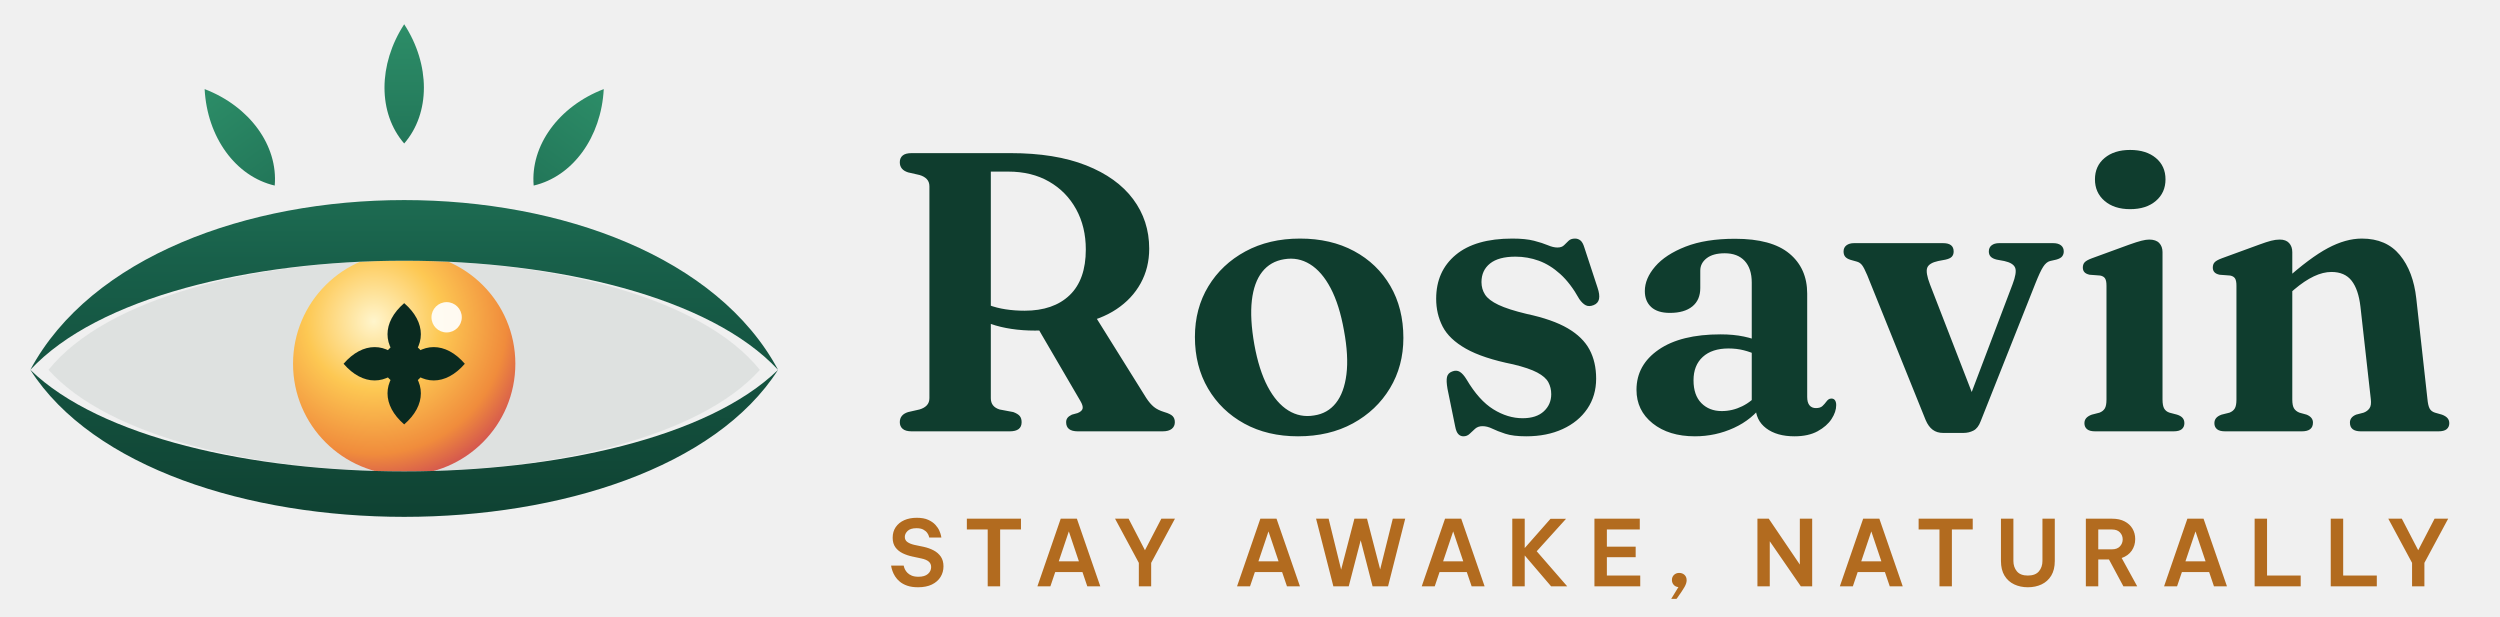
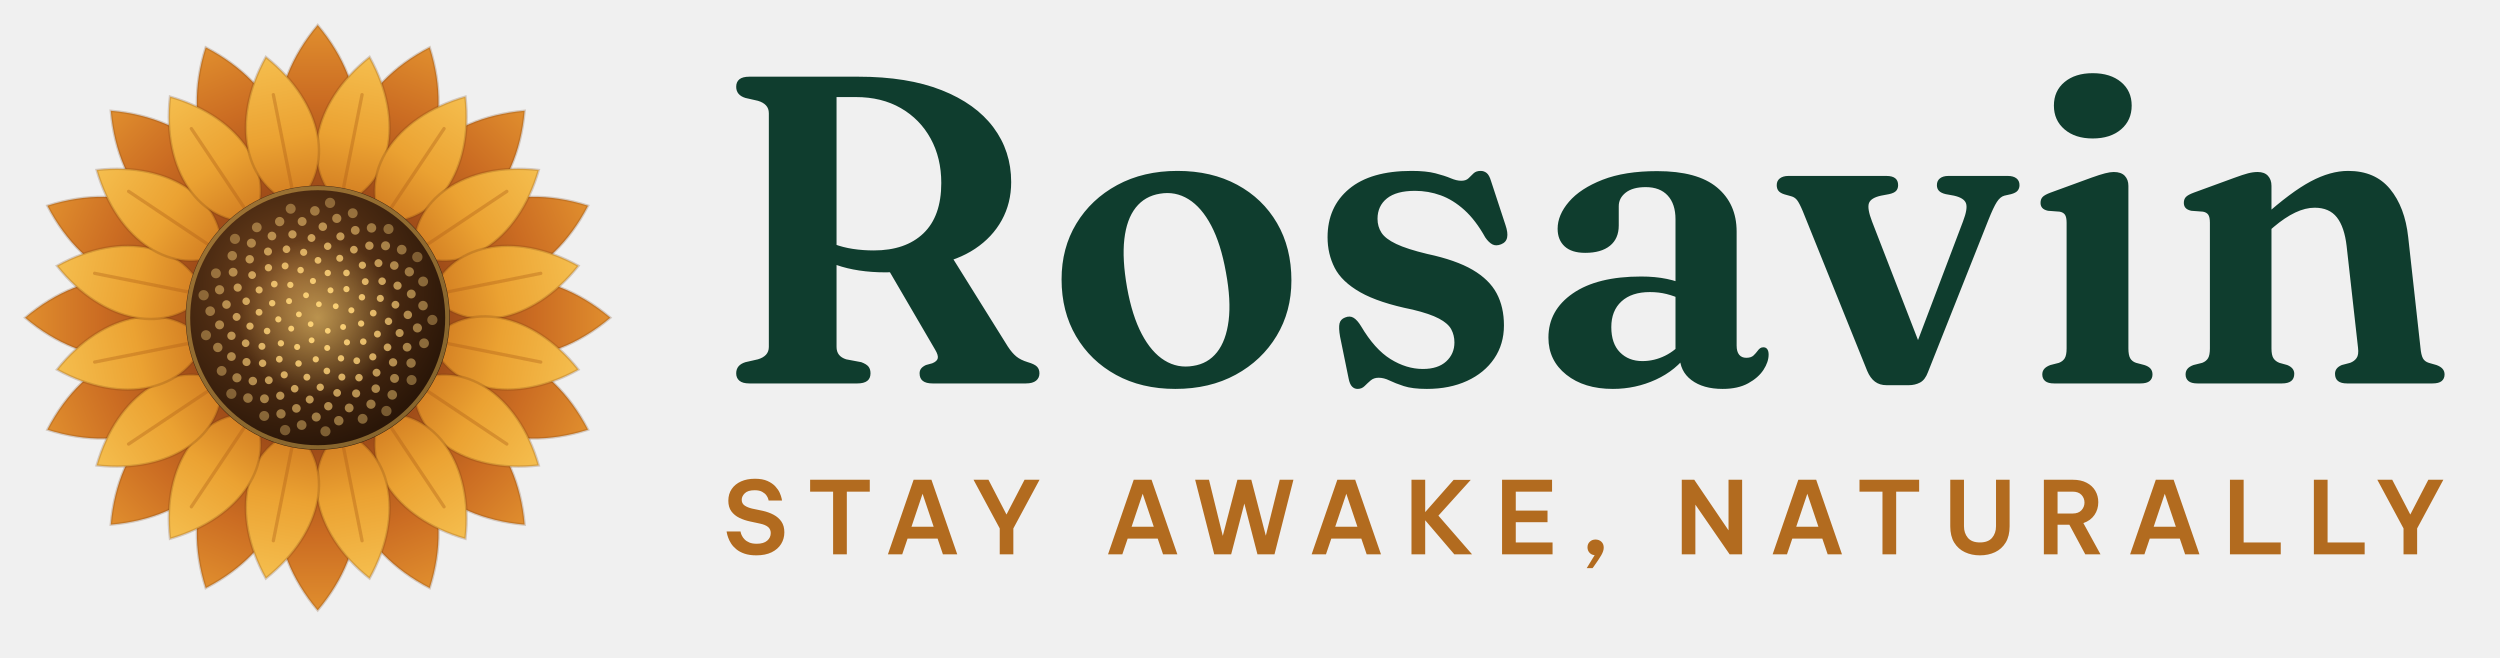
- <svg xmlns="http://www.w3.org/2000/svg" viewBox="0 0 1258 310" role="img" aria-label="Rosavin">
-   <g transform="translate(203.39 183.05) scale(0.50847)">
+ <svg xmlns="http://www.w3.org/2000/svg" viewBox="0 0 1141 300" role="img" aria-label="Rosavin">
+   <g transform="translate(145.00 145.00) scale(0.38158)">
    <defs>
-       <linearGradient id="rl-gold" x1="0" y1="-330" x2="0" y2="210" gradientUnits="userSpaceOnUse">
-         <stop offset="0" stop-color="#2C8C67" />
-         <stop offset="0.42" stop-color="#18604A" />
-         <stop offset="1" stop-color="#0D3B2D" />
+       <linearGradient id="rl-back" x1="0" y1="-150" x2="0" y2="-350" gradientUnits="userSpaceOnUse">
+         <stop offset="0" stop-color="#9C4A18" />
+         <stop offset="0.55" stop-color="#CB6C22" />
+         <stop offset="1" stop-color="#E08E2E" />
      </linearGradient>
-       <radialGradient id="rl-iris" cx="-30" cy="-42" r="160" gradientUnits="userSpaceOnUse">
-         <stop offset="0" stop-color="#FFF5CC" />
-         <stop offset="0.42" stop-color="#FDC853" />
-         <stop offset="0.82" stop-color="#F08C3C" />
-         <stop offset="1" stop-color="#D65A4D" />
+       <linearGradient id="rl-front" x1="0" y1="-138" x2="0" y2="-318" gradientUnits="userSpaceOnUse">
+         <stop offset="0" stop-color="#D07A20" />
+         <stop offset="0.45" stop-color="#EBA232" />
+         <stop offset="1" stop-color="#F5BE4E" />
+       </linearGradient>
+       <radialGradient id="rl-disc" cx="-30" cy="-40" r="198" gradientUnits="userSpaceOnUse">
+         <stop offset="0" stop-color="#7C4B22" />
+         <stop offset="0.55" stop-color="#4C2B12" />
+         <stop offset="1" stop-color="#2A1608" />
      </radialGradient>
-       <clipPath id="rl-opening">
-         <path d="M-352 6 C-236 -138 236 -138 352 6 C 232 140 -232 140 -352 6 Z" />
-       </clipPath>
+       <radialGradient id="rl-core" cx="0" cy="0" r="95" gradientUnits="userSpaceOnUse">
+         <stop offset="0" stop-color="#FFD978" stop-opacity="0.55" />
+         <stop offset="1" stop-color="#FFD978" stop-opacity="0" />
+       </radialGradient>
+       <path id="rl-pb" d="M0 -150 C60.8 -186 64 -274 0 -350 C-64 -274 -60.8 -186 0 -150Z" fill="url(#rl-back)" stroke="rgba(110,55,10,0.22)" stroke-width="3" />
+       <g id="rl-pf">
+         <path d="M0 -138 C55.1 -170.4 58 -249.6 0 -318 C-58 -249.6 -55.1 -170.4 0 -138Z" fill="url(#rl-front)" stroke="rgba(110,55,10,0.22)" stroke-width="3" />
+         <path d="M0 -156 L0 -272" stroke="#A85A14" stroke-width="4" stroke-linecap="round" opacity="0.35" />
+       </g>
    </defs>
-     <path d="M-352 6 C-236 -138 236 -138 352 6 C 232 140 -232 140 -352 6 Z" fill="#0D3B2D" fill-opacity="0.08" />
-     <g clip-path="url(#rl-opening)">
-       <circle r="110" fill="url(#rl-iris)" />
-       <g fill="#0A2A20">
-         <path id="rl-petal" d="M0 -60 C 22 -41 22 -17 0 0 C -22 -17 -22 -41 0 -60 Z" />
-         <use href="#rl-petal" transform="rotate(90)" />
-         <use href="#rl-petal" transform="rotate(180)" />
-         <use href="#rl-petal" transform="rotate(270)" />
-         <circle r="21" />
+     <g class="sf-back">
+       <use href="#rl-pb" transform="rotate(0)" />
+       <use href="#rl-pb" transform="rotate(22.5)" />
+       <use href="#rl-pb" transform="rotate(45)" />
+       <use href="#rl-pb" transform="rotate(67.5)" />
+       <use href="#rl-pb" transform="rotate(90)" />
+       <use href="#rl-pb" transform="rotate(112.5)" />
+       <use href="#rl-pb" transform="rotate(135)" />
+       <use href="#rl-pb" transform="rotate(157.5)" />
+       <use href="#rl-pb" transform="rotate(180)" />
+       <use href="#rl-pb" transform="rotate(202.5)" />
+       <use href="#rl-pb" transform="rotate(225)" />
+       <use href="#rl-pb" transform="rotate(247.5)" />
+       <use href="#rl-pb" transform="rotate(270)" />
+       <use href="#rl-pb" transform="rotate(292.5)" />
+       <use href="#rl-pb" transform="rotate(315)" />
+       <use href="#rl-pb" transform="rotate(337.5)" />
+     </g>
+     <g class="sf-front">
+       <use href="#rl-pf" transform="rotate(11.25)" />
+       <use href="#rl-pf" transform="rotate(33.75)" />
+       <use href="#rl-pf" transform="rotate(56.25)" />
+       <use href="#rl-pf" transform="rotate(78.75)" />
+       <use href="#rl-pf" transform="rotate(101.25)" />
+       <use href="#rl-pf" transform="rotate(123.75)" />
+       <use href="#rl-pf" transform="rotate(146.25)" />
+       <use href="#rl-pf" transform="rotate(168.75)" />
+       <use href="#rl-pf" transform="rotate(191.25)" />
+       <use href="#rl-pf" transform="rotate(213.75)" />
+       <use href="#rl-pf" transform="rotate(236.25)" />
+       <use href="#rl-pf" transform="rotate(258.75)" />
+       <use href="#rl-pf" transform="rotate(281.25)" />
+       <use href="#rl-pf" transform="rotate(303.75)" />
+       <use href="#rl-pf" transform="rotate(326.25)" />
+       <use href="#rl-pf" transform="rotate(348.75)" />
+     </g>
+     <g class="sf-disc">
+       <circle r="158" fill="url(#rl-disc)" />
+       <circle r="155" fill="none" stroke="#FAC75B" stroke-opacity="0.45" stroke-width="5" />
+       <g fill="#FFD27A">
+         <circle cx="-8.43" cy="7.72" r="3.42" opacity="0.95" />
+         <circle cx="1.41" cy="-16.1" r="3.44" opacity="0.94" />
+         <circle cx="12.05" cy="15.71" r="3.46" opacity="0.94" />
+         <circle cx="-22.51" cy="-3.98" r="3.47" opacity="0.93" />
+         <circle cx="21.57" cy="-13.72" r="3.49" opacity="0.93" />
+         <circle cx="-7.27" cy="27.04" r="3.51" opacity="0.93" />
+         <circle cx="-13.94" cy="-26.84" r="3.53" opacity="0.92" />
+         <circle cx="30.37" cy="11.09" r="3.55" opacity="0.92" />
+         <circle cx="-31.7" cy="13.08" r="3.57" opacity="0.91" />
+         <circle cx="15.32" cy="-32.74" r="3.59" opacity="0.91" />
+         <circle cx="11.35" cy="36.17" r="3.61" opacity="0.91" />
+         <circle cx="-34.26" cy="-19.85" r="3.62" opacity="0.9" />
+         <circle cx="40.25" cy="-8.85" r="3.64" opacity="0.9" />
+         <circle cx="-24.6" cy="34.99" r="3.66" opacity="0.89" />
+         <circle cx="-5.69" cy="-43.9" r="3.68" opacity="0.89" />
+         <circle cx="34.96" cy="29.47" r="3.7" opacity="0.89" />
+         <circle cx="-47.09" cy="1.95" r="3.72" opacity="0.88" />
+         <circle cx="34.38" cy="-34.21" r="3.74" opacity="0.88" />
+         <circle cx="-2.3" cy="49.77" r="3.75" opacity="0.87" />
+         <circle cx="-32.75" cy="-39.25" r="3.77" opacity="0.87" />
+         <circle cx="51.92" cy="6.99" r="3.79" opacity="0.87" />
+         <circle cx="-44.01" cy="30.62" r="3.81" opacity="0.86" />
+         <circle cx="12.03" cy="-53.48" r="3.83" opacity="0.86" />
+         <circle cx="27.84" cy="48.59" r="3.85" opacity="0.85" />
+         <circle cx="-54.45" cy="-17.37" r="3.87" opacity="0.85" />
+         <circle cx="52.91" cy="-24.45" r="3.89" opacity="0.85" />
+         <circle cx="-22.93" cy="54.79" r="3.9" opacity="0.84" />
+         <circle cx="-20.47" cy="-56.92" r="3.92" opacity="0.84" />
+         <circle cx="54.49" cy="28.64" r="3.94" opacity="0.83" />
+         <circle cx="-60.54" cy="15.96" r="3.96" opacity="0.83" />
+         <circle cx="34.42" cy="-53.53" r="3.98" opacity="0.83" />
+         <circle cx="10.95" cy="63.73" r="4" opacity="0.82" />
+         <circle cx="-51.92" cy="-40.21" r="4.02" opacity="0.82" />
+         <circle cx="66.43" cy="-5.5" r="4.03" opacity="0.81" />
+         <circle cx="-45.92" cy="49.64" r="4.05" opacity="0.81" />
+         <circle cx="0.33" cy="-68.58" r="4.07" opacity="0.81" />
+         <circle cx="46.72" cy="51.5" r="4.09" opacity="0.8" />
+         <circle cx="-70.16" cy="-6.5" r="4.11" opacity="0.8" />
+         <circle cx="56.86" cy="-43.16" r="4.13" opacity="0.79" />
+         <circle cx="-12.94" cy="71.13" r="4.15" opacity="0.79" />
+         <circle cx="-38.98" cy="-61.95" r="4.17" opacity="0.79" />
+         <circle cx="71.45" cy="19.58" r="4.18" opacity="0.78" />
+         <circle cx="-66.69" cy="34.22" r="4.2" opacity="0.78" />
+         <circle cx="26.36" cy="-71.1" r="4.22" opacity="0.77" />
+         <circle cx="28.91" cy="71.02" r="4.24" opacity="0.77" />
+         <circle cx="-70.06" cy="-33.2" r="4.26" opacity="0.77" />
+         <circle cx="74.89" cy="-23.09" r="4.28" opacity="0.76" />
+         <circle cx="-40.04" cy="68.33" r="4.3" opacity="0.76" />
+         <circle cx="-16.8" cy="-78.23" r="4.31" opacity="0.75" />
+         <circle cx="65.9" cy="46.81" r="4.33" opacity="0.75" />
+         <circle cx="-81.01" cy="10.1" r="4.35" opacity="0.75" />
+         <circle cx="53.43" cy="-62.77" r="4.37" opacity="0.74" />
+         <circle cx="3.03" cy="83.16" r="4.39" opacity="0.74" />
+         <circle cx="-58.96" cy="-59.83" r="4.41" opacity="0.73" />
+         <circle cx="84.66" cy="4.33" r="4.43" opacity="0.73" />
+         <circle cx="-65.94" cy="54.49" r="4.45" opacity="0.73" />
+         <circle cx="11.92" cy="-85.47" r="4.46" opacity="0.72" />
+         <circle cx="49.37" cy="71.7" r="4.48" opacity="0.72" />
+         <circle cx="-85.57" cy="-19.69" r="4.5" opacity="0.71" />
+         <circle cx="77.04" cy="-43.65" r="4.52" opacity="0.71" />
+         <circle cx="-27.55" cy="84.92" r="4.54" opacity="0.71" />
+         <circle cx="-37.35" cy="-81.89" r="4.56" opacity="0.7" />
+         <circle cx="83.52" cy="35.43" r="4.58" opacity="0.7" />
+         <circle cx="-86.2" cy="30.53" r="4.59" opacity="0.69" />
+         <circle cx="43.27" cy="-81.37" r="4.61" opacity="0.69" />
+         <circle cx="23.23" cy="89.91" r="4.63" opacity="0.69" />
+         <circle cx="-78.45" cy="-50.99" r="4.65" opacity="0.68" />
+         <circle cx="92.98" cy="-15.51" r="4.67" opacity="0.68" />
+         <circle cx="-58.5" cy="74.79" r="4.69" opacity="0.67" />
+         <circle cx="-7.43" cy="-95.35" r="4.71" opacity="0.67" />
+         <circle cx="70.38" cy="65.75" r="4.73" opacity="0.67" />
+         <circle cx="-96.99" cy="-0.95" r="4.74" opacity="0.66" />
+         <circle cx="72.66" cy="-65.27" r="4.76" opacity="0.66" />
+         <circle cx="-9.55" cy="97.87" r="4.78" opacity="0.65" />
+         <circle cx="-59.46" cy="-79.15" r="4.8" opacity="0.65" />
+         <circle cx="97.96" cy="18.31" r="4.82" opacity="0.65" />
+         <circle cx="-85.15" cy="53.01" r="4.84" opacity="0.64" />
+         <circle cx="27.16" cy="-97.23" r="4.86" opacity="0.64" />
+         <circle cx="45.95" cy="90.62" r="4.87" opacity="0.63" />
+         <circle cx="-95.69" cy="-36.01" r="4.89" opacity="0.63" />
+         <circle cx="95.47" cy="-38.32" r="4.91" opacity="0.63" />
+         <circle cx="-44.79" cy="93.32" r="4.93" opacity="0.62" />
+         <circle cx="-30.2" cy="-99.67" r="4.95" opacity="0.62" />
+         <circle cx="90.13" cy="53.41" r="4.97" opacity="0.61" />
+         <circle cx="-103.15" cy="21.62" r="4.99" opacity="0.61" />
+         <circle cx="61.81" cy="-86.12" r="5.01" opacity="0.61" />
+         <circle cx="12.67" cy="105.87" r="5.02" opacity="0.6" />
+         <circle cx="-81.32" cy="-69.9" r="5.04" opacity="0.6" />
+         <circle cx="107.79" cy="-3.4" r="5.06" opacity="0.59" />
+         <circle cx="-77.61" cy="75.74" r="5.08" opacity="0.59" />
+         <circle cx="6.1" cy="-108.87" r="5.1" opacity="0.59" />
+         <circle cx="69.42" cy="84.86" r="5.12" opacity="0.58" />
+         <circle cx="-109.1" cy="-15.76" r="5.14" opacity="0.58" />
+         <circle cx="91.59" cy="-62.41" r="5.15" opacity="0.57" />
+         <circle cx="-25.51" cy="108.45" r="5.17" opacity="0.57" />
+         <circle cx="-54.73" cy="-97.71" r="5.19" opacity="0.57" />
+         <circle cx="106.92" cy="35.26" r="5.21" opacity="0.56" />
+         <circle cx="-103.18" cy="46.46" r="5.23" opacity="0.56" />
+         <circle cx="44.93" cy="-104.49" r="5.25" opacity="0.55" />
+         <circle cx="37.64" cy="107.94" r="5.27" opacity="0.55" />
+         <circle cx="-101.16" cy="-54.43" r="5.29" opacity="0.55" />
+         <circle cx="111.92" cy="-28.34" r="5.3" opacity="0.54" />
+         <circle cx="-63.69" cy="96.96" r="5.32" opacity="0.54" />
+         <circle cx="-18.62" cy="-115.08" r="5.34" opacity="0.53" />
+         <circle cx="91.9" cy="72.62" r="5.36" opacity="0.53" />
+         <circle cx="-117.38" cy="8.57" r="5.38" opacity="0.53" />
+         <circle cx="81.14" cy="-86.01" r="5.4" opacity="0.52" />
+         <circle cx="-1.74" cy="118.78" r="5.42" opacity="0.52" />
+         <circle cx="-79.32" cy="-89.17" r="5.43" opacity="0.51" />
+         <circle cx="119.26" cy="12.23" r="5.45" opacity="0.51" />
+         <circle cx="-96.64" cy="71.87" r="5.47" opacity="0.51" />
+         <circle cx="22.81" cy="-118.8" r="5.49" opacity="0.5" />
+         <circle cx="63.71" cy="103.47" r="5.51" opacity="0.5" />
+         <circle cx="-117.39" cy="-33.41" r="5.53" opacity="0.49" />
+         <circle cx="109.6" cy="-54.9" r="5.55" opacity="0.49" />
+         <circle cx="-43.92" cy="115.01" r="5.57" opacity="0.49" />
+         <circle cx="-45.5" cy="-114.97" r="5.58" opacity="0.48" />
+         <circle cx="111.68" cy="54.27" r="5.6" opacity="0.48" />
+         <circle cx="-119.51" cy="35.58" r="5.62" opacity="0.47" />
+         <circle cx="64.36" cy="-107.41" r="5.64" opacity="0.47" />
+         <circle cx="25.2" cy="123.19" r="5.66" opacity="0.47" />
+         <circle cx="-102.21" cy="-74.12" r="5.68" opacity="0.46" />
+         <circle cx="125.95" cy="-14.45" r="5.7" opacity="0.46" />
+         <circle cx="-83.45" cy="96.12" r="5.71" opacity="0.45" />
+         <circle cx="-3.41" cy="-127.76" r="5.73" opacity="0.45" />
+         <circle cx="89.17" cy="92.27" r="5.75" opacity="0.45" />
+         <circle cx="-128.58" cy="-7.83" r="5.77" opacity="0.44" />
+         <circle cx="100.5" cy="-81.4" r="5.79" opacity="0.44" />
+         <circle cx="-19.19" cy="128.4" r="5.81" opacity="0.43" />
+         <circle cx="-72.86" cy="-108.06" r="5.83" opacity="0.43" />
+         <circle cx="127.21" cy="30.58" r="5.85" opacity="0.43" />
+         <circle cx="-114.89" cy="63.62" r="5.86" opacity="0.42" />
+         <circle cx="41.9" cy="-124.99" r="5.88" opacity="0.42" />
+         <circle cx="53.74" cy="120.92" r="5.9" opacity="0.41" />
+         <circle cx="-121.76" cy="-53.06" r="5.92" opacity="0.41" />
+         <circle cx="126.09" cy="-43.28" r="5.94" opacity="0.41" />
+         <circle cx="-63.97" cy="117.51" r="5.96" opacity="0.4" />
+         <circle cx="-32.32" cy="-130.33" r="5.98" opacity="0.4" />
+         <circle cx="112.28" cy="74.54" r="5.99" opacity="0.39" />
+         <circle cx="-133.62" cy="20.96" r="6.01" opacity="0.39" />
+         <circle cx="84.67" cy="-106.09" r="6.03" opacity="0.39" />
+         <circle cx="9.26" cy="135.9" r="6.05" opacity="0.38" />
+         <circle cx="-98.97" cy="-94.28" r="6.07" opacity="0.38" />
+         <circle cx="137.15" cy="2.68" r="6.09" opacity="0.37" />
+         <circle cx="-103.29" cy="90.98" r="6.11" opacity="0.37" />
+         <circle cx="14.76" cy="-137.33" r="6.13" opacity="0.37" />
+         <circle cx="82.16" cy="111.61" r="6.14" opacity="0.36" />
+         <circle cx="-136.44" cy="-26.89" r="6.16" opacity="0.36" />
+         <circle cx="119.17" cy="-72.58" r="6.18" opacity="0.35" />
+         <circle cx="-38.97" cy="134.47" r="6.2" opacity="0.35" />
      </g>
-       <circle cx="42" cy="-46" r="15" fill="#FFFFFF" opacity="0.92" />
-     </g>
-     <g fill="url(#rl-gold)">
-       <path id="rl-ray" d="M0 -218 C 26 -248 26 -296 0 -336 C -26 -296 -26 -248 0 -218 Z" />
-       <use href="#rl-ray" transform="rotate(-36)" />
-       <use href="#rl-ray" transform="rotate(36)" />
-       <path d="M-370 6 C-250 -218 250 -218 370 6 C 236 -138 -236 -138 -370 6 Z" />
-       <path d="M-370 6 C-246 200 246 200 370 6 C 232 140 -232 140 -370 6 Z" />
+       <circle r="95" fill="url(#rl-core)" />
    </g>
  </g>
-   <path transform="translate(442.38 217.05)" fill="#0F3D2E" d="M135.9 -91.9L135.9 -91.9Q135.9 -82.3 131.6 -74.5Q127.3 -66.7 119.4 -61.45Q111.5 -56.2 100.6 -54.2L100.6 -54.2Q96.6 -53.5 93.15 -52.7Q89.7 -51.9 86.2 -51.3Q82.7 -50.7 78.4 -50.7L78.4 -50.7Q72.2 -50.7 66.55 -51.55Q60.9 -52.4 56.2 -54.05Q51.5 -55.7 48 -58L48 -58L48.6 -67Q51.4 -65 55.25 -63.55Q59.1 -62.1 63.65 -61.4Q68.2 -60.7 73.2 -60.7L73.2 -60.7Q87.7 -60.7 95.85 -68.5Q104 -76.3 104 -91.5L104 -91.5Q104 -102.9 99.15 -111.75Q94.3 -120.6 85.55 -125.65Q76.8 -130.7 65 -130.7L65 -130.7L56.2 -130.7L56.2 -16.7Q56.2 -14.5 57.3 -13.1Q58.4 -11.7 60.6 -11L60.6 -11L67.5 -9.7Q69.9 -8.8 70.8 -7.65Q71.7 -6.5 71.7 -4.6L71.7 -4.6Q71.7 0 65.7 0L65.7 0L16.4 0Q13.3 0 11.85 -1.25Q10.4 -2.5 10.4 -4.6L10.4 -4.6Q10.4 -8.4 14.6 -9.7L14.6 -9.7L20.3 -11Q22.7 -11.7 24 -13.1Q25.3 -14.5 25.3 -16.7L25.3 -16.7L25.3 -123.3Q25.3 -125.5 24 -126.9Q22.7 -128.3 20.3 -129L20.3 -129L14.6 -130.3Q10.4 -131.6 10.4 -135.4L10.4 -135.4Q10.4 -137.6 11.85 -138.8Q13.3 -140 16.4 -140L16.4 -140L66.1 -140Q88.6 -140 104.15 -133.85Q119.7 -127.7 127.8 -116.85Q135.9 -106 135.9 -91.9M101.2 -15.4L78.2 -54.8L108.5 -58.3L134.4 -16.8Q136.3 -13.9 138.25 -12.3Q140.2 -10.7 143.5 -9.7L143.5 -9.7Q146.6 -8.8 147.7 -7.65Q148.8 -6.5 148.8 -4.6L148.8 -4.6Q148.8 -2.5 147.25 -1.25Q145.7 0 142.6 0L142.6 0L100 0Q94.1 0 94.1 -4.6L94.1 -4.6Q94.1 -5.9 94.8 -6.8Q95.5 -7.7 97 -8.4L97 -8.4L99.9 -9.2Q102.1 -10.1 102.4 -11.5Q102.7 -12.9 101.2 -15.4L101.2 -15.4 M211.8 -97L211.8 -97Q227.3 -97 239 -90.7Q250.7 -84.4 257.25 -73.15Q263.8 -61.9 263.8 -47L263.8 -47Q263.8 -32.9 257.05 -21.7Q250.3 -10.5 238.4 -4Q226.5 2.5 210.8 2.5L210.8 2.5Q195.4 2.5 183.75 -3.9Q172.1 -10.3 165.5 -21.55Q158.9 -32.8 158.9 -47.5L158.9 -47.5Q158.9 -61.8 165.65 -72.95Q172.4 -84.1 184.3 -90.55Q196.2 -97 211.8 -97M218.9 -8L218.9 -8Q225.7 -9 229.85 -14.25Q234 -19.5 235.15 -28.7Q236.3 -37.9 233.9 -50.8L233.9 -50.8Q231.6 -63.7 227.2 -72.05Q222.8 -80.4 216.8 -84.1Q210.8 -87.8 203.8 -86.6L203.8 -86.6Q196.9 -85.5 192.75 -80.25Q188.6 -75 187.55 -65.85Q186.5 -56.7 188.8 -43.7L188.8 -43.7Q191.1 -30.9 195.5 -22.55Q199.9 -14.2 205.9 -10.5Q211.9 -6.8 218.9 -8 M323.8 -6.6L323.8 -6.6Q330.7 -6.6 334.45 -10.05Q338.2 -13.5 338.2 -18.7L338.2 -18.7Q338.2 -22 336.75 -24.7Q335.3 -27.4 331.15 -29.6Q327 -31.8 319.1 -33.7L319.1 -33.7Q303.7 -36.8 295.25 -41.6Q286.8 -46.4 283.55 -52.75Q280.3 -59.1 280.3 -66.7L280.3 -66.7Q280.3 -80.6 290.15 -88.8Q300 -97 318.6 -97L318.6 -97Q325.3 -97 329.55 -95.9Q333.8 -94.8 336.5 -93.65Q339.2 -92.5 341.3 -92.5L341.3 -92.5Q343.5 -92.5 344.65 -93.65Q345.8 -94.8 346.95 -95.9Q348.1 -97 350.2 -97L350.2 -97Q351.7 -97 352.9 -96.05Q354.1 -95.1 354.9 -92.4L354.9 -92.4L361.5 -72.3Q362.7 -68.8 362.25 -66.6Q361.8 -64.4 359.5 -63.5L359.5 -63.5Q357.2 -62.6 355.55 -63.45Q353.9 -64.3 352.3 -66.6L352.3 -66.6Q347.9 -74.5 342.75 -79.15Q337.6 -83.8 331.95 -85.85Q326.3 -87.9 320.2 -87.9L320.2 -87.9Q311.7 -87.9 307.4 -84.45Q303.1 -81 303.1 -75.1L303.1 -75.1Q303.1 -71.6 304.9 -68.8Q306.7 -66 311.65 -63.65Q316.6 -61.3 325.8 -59.1L325.8 -59.1Q338.9 -56.3 346.5 -51.85Q354.1 -47.4 357.45 -41.15Q360.8 -34.9 360.8 -26.5L360.8 -26.5Q360.8 -17.9 356.35 -11.35Q351.9 -4.8 343.95 -1.15Q336 2.5 325.6 2.5L325.6 2.5Q319 2.5 315.05 1.2Q311.1 -0.1 308.55 -1.35Q306 -2.6 303.6 -2.6L303.6 -2.6Q301.4 -2.6 299.95 -1.35Q298.5 -0.1 297.2 1.2Q295.9 2.5 294 2.5L294 2.5Q292.5 2.5 291.45 1.4Q290.4 0.3 289.9 -2.3L289.9 -2.3L286 -21.4Q285.3 -25.4 285.75 -27.35Q286.2 -29.3 288.3 -30.1L288.3 -30.1Q290.5 -31 292.2 -29.95Q293.9 -28.9 295.6 -26.1L295.6 -26.1Q301.8 -15.6 309.05 -11.1Q316.3 -6.6 323.8 -6.6 M441 -12.7L441 -12.7L441 -14.8L439.1 -15.2L439.1 -74.9Q439.1 -81.9 435.55 -85.75Q432 -89.6 425.5 -89.6L425.5 -89.6Q419.6 -89.6 416.4 -87.1Q413.2 -84.6 413.2 -80.9L413.2 -80.9L413.2 -72.1Q413.2 -66.1 409.2 -62.85Q405.2 -59.6 397.9 -59.6L397.9 -59.6Q391.7 -59.6 388.5 -62.55Q385.3 -65.5 385.3 -70.6L385.3 -70.6Q385.3 -76.9 390.5 -82.95Q395.7 -89 405.8 -92.95Q415.9 -96.9 430.7 -96.9L430.7 -96.9Q449.1 -96.9 458.05 -89.45Q467 -82 467 -69.3L467 -69.3L467 -17.3Q467 -14.5 468.15 -13.1Q469.3 -11.7 471.4 -11.7L471.4 -11.7Q473.6 -11.7 474.7 -12.75Q475.8 -13.8 476.6 -14.9L476.6 -14.9Q477.1 -15.6 477.7 -16.05Q478.3 -16.5 479.2 -16.5L479.2 -16.5Q480.4 -16.5 481 -15.6Q481.6 -14.7 481.6 -13.2L481.6 -13.2Q481.6 -9.8 479.25 -6.2Q476.9 -2.6 472.25 -0.05Q467.6 2.5 460.6 2.5L460.6 2.5Q451.7 2.5 446.35 -1.55Q441 -5.6 441 -12.7M381.1 -20.9L381.1 -20.9Q381.1 -33.4 392.25 -41.1Q403.4 -48.8 423.4 -48.8L423.4 -48.8Q429.9 -48.8 435.15 -47.7Q440.4 -46.6 444.2 -44.7L444.2 -44.7L442 -38.3Q438.6 -39.9 435.05 -40.8Q431.5 -41.7 427.4 -41.7L427.4 -41.7Q419.1 -41.7 414.45 -37.45Q409.8 -33.2 409.8 -25.7L409.8 -25.7Q409.8 -18.2 413.75 -14.2Q417.7 -10.2 424 -10.2L424 -10.2Q429.4 -10.2 434.35 -12.65Q439.3 -15.1 442.7 -19.5L442.7 -19.5L444.9 -13.8Q439.4 -6 430.15 -1.75Q420.9 2.5 410.5 2.5L410.5 2.5Q397.4 2.5 389.25 -4Q381.1 -10.5 381.1 -20.9 M545.6 0.8L545.6 0.8L535.4 0.8Q532.3 0.8 530.15 -0.8Q528 -2.4 526.6 -5.7L526.6 -5.7L497.2 -78.6Q495.6 -82.4 494.55 -83.7Q493.5 -85 492 -85.4L492 -85.4L488.8 -86.3Q486.9 -86.9 486.1 -87.9Q485.3 -88.9 485.3 -90.5L485.3 -90.5Q485.3 -92.5 486.75 -93.6Q488.2 -94.7 490.6 -94.7L490.6 -94.7L535.4 -94.7Q540.7 -94.7 540.7 -90.5L540.7 -90.5Q540.7 -88.9 539.8 -87.9Q538.9 -86.9 536.6 -86.4L536.6 -86.4L532.9 -85.7Q528.3 -84.7 527.4 -82.3Q526.5 -79.9 528.8 -73.9L528.8 -73.9L552.3 -13.3L546 -9.8L570.3 -73.9Q572.6 -79.9 571.65 -82.3Q570.7 -84.7 566.2 -85.7L566.2 -85.7L562.4 -86.4Q560.3 -86.9 559.35 -87.9Q558.4 -88.9 558.4 -90.5L558.4 -90.5Q558.4 -92.5 559.8 -93.6Q561.2 -94.7 563.6 -94.7L563.6 -94.7L590.8 -94.7Q593.3 -94.7 594.7 -93.6Q596.1 -92.5 596.1 -90.5L596.1 -90.5Q596.1 -89.1 595.3 -88.05Q594.5 -87 592.3 -86.4L592.3 -86.4L589.2 -85.7Q587.3 -85.2 585.75 -82.8Q584.2 -80.4 581.9 -74.6L581.9 -74.6L554.3 -5.1Q553 -1.6 550.7 -0.4Q548.4 0.8 545.6 0.8 M645.8 -90.2L645.8 -90.2L645.8 -16Q645.8 -12.9 646.65 -11.45Q647.5 -10 649.3 -9.4L649.3 -9.4L653.1 -8.4Q655 -7.8 655.9 -6.75Q656.8 -5.7 656.8 -4.1L656.8 -4.1Q656.8 -2.2 655.5 -1.1Q654.2 0 651.3 0L651.3 0L611.9 0Q609.1 0 607.8 -1.1Q606.5 -2.2 606.5 -4.1L606.5 -4.1Q606.5 -5.6 607.4 -6.65Q608.3 -7.7 610.2 -8.4L610.2 -8.4L614.1 -9.4Q615.9 -10.1 616.75 -11.5Q617.6 -12.9 617.6 -16L617.6 -16L617.6 -73.3Q617.6 -75.9 616.85 -77Q616.1 -78.1 614.4 -78.4L614.4 -78.4L609.1 -78.8Q607.3 -79.2 606.5 -80.1Q605.7 -81 605.7 -82.4L605.7 -82.4Q605.7 -84.1 606.65 -85.1Q607.6 -86.1 610.3 -87.1L610.3 -87.1L628.9 -93.9Q632.8 -95.3 635.15 -95.9Q637.5 -96.5 639.1 -96.5L639.1 -96.5Q642.5 -96.5 644.15 -94.75Q645.8 -93 645.8 -90.2M629.5 -111.8L629.5 -111.8Q621.5 -111.8 616.65 -115.95Q611.8 -120.1 611.8 -126.8L611.8 -126.8Q611.8 -133.5 616.65 -137.55Q621.5 -141.6 629.5 -141.6L629.5 -141.6Q637.6 -141.6 642.45 -137.55Q647.3 -133.5 647.3 -126.8L647.3 -126.8Q647.3 -120.1 642.45 -115.95Q637.6 -111.8 629.5 -111.8 M711.1 -90.2L711.1 -90.2L711.1 -16Q711.1 -12.9 712 -11.5Q712.9 -10.1 714.7 -9.4L714.7 -9.4L718.3 -8.4Q721.5 -7.1 721.5 -4.4L721.5 -4.4Q721.5 0 715.9 0L715.9 0L677.3 0Q674.5 0 673.2 -1.1Q671.9 -2.2 671.9 -4.1L671.9 -4.1Q671.9 -5.6 672.75 -6.65Q673.6 -7.7 675.5 -8.4L675.5 -8.4L679.5 -9.4Q681.3 -10.1 682.15 -11.5Q683 -12.9 683 -16L683 -16L683 -73.3Q683 -75.9 682.25 -77Q681.5 -78.1 679.8 -78.4L679.8 -78.4L674.5 -78.8Q672.7 -79.2 671.9 -80.1Q671.1 -81 671.1 -82.4L671.1 -82.4Q671.1 -84.1 672.05 -85.1Q673 -86.1 675.7 -87.1L675.7 -87.1L694.3 -93.9Q698.1 -95.3 700.4 -95.9Q702.7 -96.5 704.8 -96.5L704.8 -96.5Q707.9 -96.5 709.5 -94.75Q711.1 -93 711.1 -90.2M712.1 -71.4L708.1 -67.9L703.5 -72.6L707.4 -76.1Q720 -87.4 729 -92.2Q738 -97 746.1 -97L746.1 -97Q758.4 -97 765.2 -88.75Q772 -80.5 773.5 -66.8L773.5 -66.8L779.1 -16.3Q779.4 -13 780.2 -11.5Q781 -10 782.9 -9.4L782.9 -9.4L786.4 -8.4Q788.3 -7.7 789.2 -6.65Q790.1 -5.6 790.1 -4.1L790.1 -4.1Q790.1 -2.2 788.8 -1.1Q787.5 0 784.6 0L784.6 0L745.6 0Q740.1 0 740.1 -4.4L740.1 -4.4Q740.1 -7.1 743.2 -8.4L743.2 -8.4L747 -9.4Q748.9 -10.1 749.95 -11.6Q751 -13.1 750.6 -16.3L750.6 -16.3L745.4 -62.7Q744.4 -71.4 740.95 -75.8Q737.5 -80.2 730.8 -80.2L730.8 -80.2Q726.6 -80.2 721.95 -78Q717.3 -75.8 712.1 -71.4L712.1 -71.4" />
-   <path transform="translate(446.38 295.05)" fill="#B26B1F" d="M15.59 0.46L15.59 0.46Q12.42 0.46 10.17 -0.32Q7.91 -1.1 6.42 -2.35Q4.92 -3.59 4.05 -4.99Q3.17 -6.39 2.74 -7.64Q2.3 -8.88 2.16 -9.66Q2.02 -10.44 2.02 -10.44L2.02 -10.44L8.37 -10.44Q8.37 -10.44 8.49 -9.89Q8.6 -9.34 9.02 -8.49Q9.43 -7.64 10.24 -6.81Q11.04 -5.98 12.4 -5.4Q13.75 -4.83 15.78 -4.83L15.78 -4.83Q18.91 -4.83 20.54 -6.23Q22.17 -7.64 22.17 -9.71L22.17 -9.71Q22.17 -11.45 20.93 -12.49Q19.69 -13.52 17.25 -14.03L17.25 -14.03L12.74 -15Q10.12 -15.55 7.84 -16.65Q5.57 -17.76 4.19 -19.64Q2.81 -21.53 2.81 -24.47L2.81 -24.47Q2.81 -27.55 4.35 -29.81Q5.89 -32.06 8.6 -33.28Q11.32 -34.5 14.95 -34.5L14.95 -34.5Q18.4 -34.5 20.65 -33.49Q22.91 -32.48 24.27 -31Q25.62 -29.53 26.27 -28.06Q26.91 -26.59 27.12 -25.58Q27.32 -24.56 27.32 -24.56L27.32 -24.56L21.21 -24.56Q21.21 -24.56 21.02 -25.28Q20.84 -25.99 20.19 -26.91Q19.55 -27.83 18.26 -28.54Q16.97 -29.26 14.81 -29.26L14.81 -29.26Q11.73 -29.26 10.33 -27.88Q8.92 -26.5 8.92 -24.89L8.92 -24.89Q8.92 -23.23 10.21 -22.31Q11.5 -21.39 13.66 -20.88L13.66 -20.88L18.49 -19.87Q21.21 -19.27 23.46 -18.08Q25.71 -16.88 27.05 -14.93Q28.38 -12.97 28.38 -10.07L28.38 -10.07Q28.38 -7.13 26.91 -4.74Q25.44 -2.35 22.59 -0.94Q19.73 0.46 15.59 0.46 M56.89 0L50.63 0L50.63 -28.61L40.14 -28.61L40.14 -34.04L67.37 -34.04L67.37 -28.61L56.89 -28.61L56.89 0 M82.17 0L75.64 0L87.37 -34.04L95.51 -34.04L107.29 0L100.75 0L98.32 -7.18L84.61 -7.18L82.17 0M91.46 -27.65L86.4 -12.6L96.52 -12.6L91.46 -27.65 M132.89 0L126.68 0L126.68 -11.82L114.72 -34.04L121.53 -34.04L129.76 -18.17L138 -34.04L144.85 -34.04L132.89 -11.82L132.89 0  M182.63 0L176.1 0L187.83 -34.04L195.97 -34.04L207.75 0L201.22 0L198.78 -7.18L185.07 -7.18L182.63 0M191.92 -27.65L186.86 -12.6L196.98 -12.6L191.92 -27.65 M232.3 0L224.57 0L215.87 -34.04L222.18 -34.04L228.48 -8.42L235.15 -34.04L241.5 -34.04L248.12 -8.51L254.47 -34.04L260.72 -34.04L252.08 0L244.3 0L238.32 -23.18L232.3 0 M275.57 0L269.03 0L280.76 -34.04L288.91 -34.04L300.68 0L294.15 0L291.71 -7.18L278 -7.18L275.57 0M284.86 -27.65L279.8 -12.6L289.92 -12.6L284.86 -27.65 M320.86 0L314.6 0L314.6 -34.04L320.86 -34.04L320.86 -19.27L333.83 -33.99L341.65 -33.99L326.89 -17.66L342.25 0L334.15 0L320.86 -15.55L320.86 0 M378.99 0L355.94 0L355.94 -34.04L378.76 -34.04L378.76 -28.61L362.2 -28.61L362.2 -19.96L376.69 -19.96L376.69 -14.67L362.2 -14.67L362.2 -5.43L378.99 -5.43L378.99 0 M397.23 6.3L394.57 6.3L398.2 0.37Q396.77 0.28 395.85 -0.74Q394.93 -1.75 394.93 -3.22L394.93 -3.22Q394.93 -4.78 395.99 -5.77Q397.05 -6.76 398.57 -6.76L398.57 -6.76Q400.18 -6.76 401.26 -5.77Q402.34 -4.78 402.34 -3.04L402.34 -3.04Q402.34 -1.56 401.24 0.37Q400.13 2.3 397.6 5.84L397.6 5.84L397.23 6.3  M444.17 0L437.96 0L437.96 -34.04L443.66 -34.04L459.3 -10.95L459.3 -34.04L465.51 -34.04L465.51 0L459.81 0L444.17 -22.68L444.17 0 M485.97 0L479.43 0L491.16 -34.04L499.31 -34.04L511.08 0L504.55 0L502.11 -7.18L488.4 -7.18L485.97 0M495.26 -27.65L490.2 -12.6L500.32 -12.6L495.26 -27.65 M535.81 0L529.56 0L529.56 -28.61L519.07 -28.61L519.07 -34.04L546.3 -34.04L546.3 -28.61L535.81 -28.61L535.81 0 M574.02 0.46L574.02 0.46Q570.25 0.46 567.17 -0.99Q564.09 -2.44 562.29 -5.38Q560.5 -8.33 560.5 -12.79L560.5 -12.79L560.5 -34.04L566.76 -34.04L566.76 -12.79Q566.76 -9.66 568.53 -7.54Q570.3 -5.43 574.02 -5.43L574.02 -5.43Q577.8 -5.43 579.59 -7.54Q581.38 -9.66 581.38 -12.79L581.38 -12.79L581.38 -34.04L587.59 -34.04L587.59 -12.79Q587.59 -8.33 585.8 -5.38Q584.01 -2.44 580.95 -0.99Q577.89 0.46 574.02 0.46 M609.47 0L603.22 0L603.22 -34.04L616.47 -34.04Q620.15 -34.04 622.74 -32.68Q625.34 -31.33 626.7 -29Q628.06 -26.68 628.06 -23.78L628.06 -23.78Q628.06 -20.52 626.31 -17.96Q624.56 -15.41 621.25 -14.26L621.25 -14.26L629.07 0L622.12 0L614.86 -13.52L609.47 -13.52L609.47 0M616.37 -28.61L616.37 -28.61L609.47 -28.61L609.47 -18.63L616.37 -18.63Q619 -18.63 620.38 -20.12Q621.76 -21.62 621.76 -23.64L621.76 -23.64Q621.76 -25.67 620.38 -27.14Q619 -28.61 616.37 -28.61 M649.11 0L642.58 0L654.31 -34.04L662.45 -34.04L674.23 0L667.69 0L665.26 -7.18L651.55 -7.18L649.11 0M658.4 -27.65L653.34 -12.6L663.46 -12.6L658.4 -27.65 M711.33 0L688.15 0L688.15 -34.04L694.4 -34.04L694.4 -5.43L711.33 -5.43L711.33 0 M749.63 0L726.45 0L726.45 -34.04L732.71 -34.04L732.71 -5.43L749.63 -5.43L749.63 0 M773.58 0L767.37 0L767.37 -11.82L755.41 -34.04L762.22 -34.04L770.46 -18.17L778.69 -34.04L785.54 -34.04L773.58 -11.82L773.58 0" />
+   <path transform="translate(325.60 175.00)" fill="#0F3D2E" d="M135.9 -91.9L135.9 -91.9Q135.9 -82.3 131.6 -74.5Q127.3 -66.7 119.4 -61.45Q111.5 -56.2 100.6 -54.2L100.6 -54.2Q96.6 -53.5 93.15 -52.7Q89.7 -51.9 86.2 -51.3Q82.7 -50.7 78.4 -50.7L78.4 -50.7Q72.2 -50.7 66.55 -51.55Q60.9 -52.4 56.2 -54.05Q51.5 -55.7 48 -58L48 -58L48.6 -67Q51.4 -65 55.25 -63.55Q59.1 -62.1 63.65 -61.4Q68.2 -60.7 73.2 -60.7L73.2 -60.7Q87.7 -60.7 95.85 -68.5Q104 -76.3 104 -91.5L104 -91.5Q104 -102.9 99.15 -111.75Q94.3 -120.6 85.55 -125.65Q76.8 -130.7 65 -130.7L65 -130.7L56.2 -130.7L56.2 -16.7Q56.2 -14.5 57.3 -13.1Q58.4 -11.7 60.6 -11L60.6 -11L67.5 -9.7Q69.9 -8.8 70.8 -7.65Q71.7 -6.5 71.7 -4.6L71.7 -4.6Q71.7 0 65.7 0L65.7 0L16.4 0Q13.3 0 11.85 -1.25Q10.4 -2.5 10.4 -4.6L10.4 -4.6Q10.4 -8.4 14.6 -9.7L14.6 -9.7L20.3 -11Q22.7 -11.7 24 -13.1Q25.3 -14.5 25.3 -16.7L25.3 -16.7L25.3 -123.3Q25.3 -125.5 24 -126.9Q22.7 -128.3 20.3 -129L20.3 -129L14.6 -130.3Q10.4 -131.6 10.4 -135.4L10.4 -135.4Q10.4 -137.6 11.85 -138.8Q13.3 -140 16.4 -140L16.4 -140L66.1 -140Q88.6 -140 104.15 -133.85Q119.7 -127.7 127.8 -116.85Q135.9 -106 135.9 -91.9M101.2 -15.4L78.2 -54.8L108.5 -58.3L134.4 -16.8Q136.3 -13.9 138.25 -12.3Q140.2 -10.7 143.5 -9.7L143.5 -9.7Q146.6 -8.8 147.7 -7.65Q148.8 -6.5 148.8 -4.6L148.8 -4.6Q148.8 -2.5 147.25 -1.25Q145.7 0 142.6 0L142.6 0L100 0Q94.1 0 94.1 -4.6L94.1 -4.6Q94.1 -5.9 94.8 -6.8Q95.5 -7.7 97 -8.4L97 -8.4L99.9 -9.2Q102.1 -10.1 102.4 -11.5Q102.7 -12.9 101.2 -15.4L101.2 -15.4 M211.8 -97L211.8 -97Q227.3 -97 239 -90.7Q250.7 -84.4 257.25 -73.15Q263.8 -61.9 263.8 -47L263.8 -47Q263.8 -32.9 257.05 -21.7Q250.3 -10.5 238.4 -4Q226.5 2.5 210.8 2.5L210.8 2.5Q195.4 2.5 183.75 -3.9Q172.1 -10.3 165.5 -21.55Q158.9 -32.8 158.9 -47.5L158.9 -47.5Q158.9 -61.8 165.65 -72.95Q172.4 -84.1 184.3 -90.55Q196.2 -97 211.8 -97M218.9 -8L218.9 -8Q225.7 -9 229.85 -14.25Q234 -19.5 235.15 -28.7Q236.3 -37.9 233.9 -50.8L233.9 -50.8Q231.6 -63.7 227.2 -72.05Q222.8 -80.4 216.8 -84.1Q210.8 -87.8 203.8 -86.6L203.8 -86.6Q196.9 -85.5 192.75 -80.25Q188.6 -75 187.55 -65.85Q186.5 -56.7 188.8 -43.7L188.8 -43.7Q191.1 -30.9 195.5 -22.55Q199.9 -14.2 205.9 -10.5Q211.9 -6.8 218.9 -8 M323.8 -6.6L323.8 -6.6Q330.7 -6.6 334.45 -10.05Q338.2 -13.5 338.2 -18.7L338.2 -18.7Q338.2 -22 336.75 -24.7Q335.3 -27.4 331.15 -29.6Q327 -31.8 319.1 -33.7L319.1 -33.7Q303.7 -36.8 295.25 -41.6Q286.8 -46.4 283.55 -52.75Q280.3 -59.1 280.3 -66.7L280.3 -66.7Q280.3 -80.6 290.15 -88.8Q300 -97 318.6 -97L318.6 -97Q325.3 -97 329.55 -95.9Q333.8 -94.8 336.5 -93.65Q339.2 -92.5 341.3 -92.5L341.3 -92.5Q343.5 -92.5 344.65 -93.65Q345.8 -94.8 346.95 -95.9Q348.1 -97 350.2 -97L350.2 -97Q351.7 -97 352.9 -96.05Q354.1 -95.1 354.9 -92.4L354.9 -92.4L361.5 -72.3Q362.7 -68.8 362.25 -66.6Q361.8 -64.4 359.5 -63.5L359.5 -63.5Q357.2 -62.6 355.55 -63.45Q353.9 -64.3 352.3 -66.6L352.3 -66.6Q347.9 -74.5 342.75 -79.15Q337.6 -83.8 331.95 -85.85Q326.3 -87.9 320.2 -87.9L320.2 -87.9Q311.7 -87.9 307.4 -84.45Q303.1 -81 303.1 -75.1L303.1 -75.1Q303.1 -71.6 304.9 -68.8Q306.7 -66 311.65 -63.65Q316.6 -61.3 325.8 -59.1L325.8 -59.1Q338.9 -56.3 346.5 -51.85Q354.1 -47.4 357.45 -41.15Q360.8 -34.9 360.8 -26.5L360.8 -26.5Q360.8 -17.9 356.35 -11.35Q351.9 -4.8 343.95 -1.15Q336 2.5 325.6 2.5L325.6 2.5Q319 2.5 315.05 1.2Q311.1 -0.1 308.55 -1.35Q306 -2.6 303.6 -2.6L303.6 -2.6Q301.4 -2.6 299.95 -1.35Q298.5 -0.1 297.2 1.2Q295.9 2.5 294 2.5L294 2.5Q292.5 2.5 291.45 1.4Q290.4 0.3 289.9 -2.3L289.9 -2.3L286 -21.4Q285.3 -25.4 285.75 -27.35Q286.2 -29.3 288.3 -30.1L288.3 -30.1Q290.5 -31 292.2 -29.95Q293.9 -28.9 295.6 -26.1L295.6 -26.1Q301.8 -15.6 309.05 -11.1Q316.3 -6.6 323.8 -6.6 M441 -12.7L441 -12.7L441 -14.8L439.1 -15.2L439.1 -74.9Q439.1 -81.9 435.55 -85.75Q432 -89.6 425.5 -89.6L425.5 -89.6Q419.6 -89.6 416.4 -87.1Q413.2 -84.6 413.2 -80.9L413.2 -80.9L413.2 -72.1Q413.2 -66.1 409.2 -62.85Q405.2 -59.6 397.9 -59.6L397.9 -59.6Q391.7 -59.6 388.5 -62.55Q385.3 -65.5 385.3 -70.6L385.3 -70.6Q385.3 -76.9 390.5 -82.95Q395.7 -89 405.8 -92.95Q415.9 -96.9 430.7 -96.9L430.7 -96.9Q449.1 -96.9 458.05 -89.45Q467 -82 467 -69.3L467 -69.3L467 -17.3Q467 -14.5 468.15 -13.1Q469.3 -11.7 471.4 -11.7L471.4 -11.7Q473.6 -11.7 474.7 -12.75Q475.8 -13.8 476.6 -14.9L476.6 -14.9Q477.1 -15.6 477.7 -16.05Q478.3 -16.5 479.2 -16.5L479.2 -16.5Q480.4 -16.5 481 -15.6Q481.6 -14.7 481.6 -13.2L481.6 -13.2Q481.6 -9.8 479.25 -6.2Q476.9 -2.6 472.25 -0.05Q467.6 2.5 460.6 2.5L460.6 2.5Q451.7 2.5 446.35 -1.55Q441 -5.6 441 -12.7M381.1 -20.9L381.1 -20.9Q381.1 -33.4 392.25 -41.1Q403.4 -48.8 423.4 -48.8L423.4 -48.8Q429.9 -48.8 435.15 -47.7Q440.4 -46.6 444.2 -44.7L444.2 -44.7L442 -38.3Q438.6 -39.9 435.05 -40.8Q431.5 -41.7 427.4 -41.7L427.4 -41.7Q419.1 -41.7 414.45 -37.45Q409.8 -33.2 409.8 -25.7L409.8 -25.7Q409.8 -18.2 413.75 -14.2Q417.7 -10.2 424 -10.2L424 -10.2Q429.4 -10.2 434.35 -12.65Q439.3 -15.1 442.7 -19.5L442.7 -19.5L444.9 -13.8Q439.4 -6 430.15 -1.75Q420.9 2.5 410.5 2.5L410.5 2.5Q397.4 2.5 389.25 -4Q381.1 -10.5 381.1 -20.9 M545.6 0.8L545.6 0.8L535.4 0.8Q532.3 0.8 530.15 -0.8Q528 -2.4 526.6 -5.7L526.6 -5.7L497.2 -78.6Q495.6 -82.4 494.55 -83.7Q493.5 -85 492 -85.4L492 -85.4L488.8 -86.3Q486.9 -86.9 486.1 -87.9Q485.3 -88.9 485.3 -90.5L485.3 -90.5Q485.3 -92.5 486.75 -93.6Q488.2 -94.7 490.6 -94.7L490.6 -94.7L535.4 -94.7Q540.7 -94.7 540.7 -90.5L540.7 -90.5Q540.7 -88.9 539.8 -87.9Q538.9 -86.9 536.6 -86.4L536.6 -86.4L532.9 -85.7Q528.3 -84.7 527.4 -82.3Q526.5 -79.9 528.8 -73.9L528.8 -73.9L552.3 -13.3L546 -9.8L570.3 -73.9Q572.6 -79.9 571.65 -82.3Q570.7 -84.7 566.2 -85.7L566.2 -85.7L562.4 -86.4Q560.3 -86.9 559.35 -87.9Q558.4 -88.9 558.4 -90.5L558.4 -90.5Q558.4 -92.5 559.8 -93.6Q561.2 -94.7 563.6 -94.7L563.6 -94.7L590.8 -94.7Q593.3 -94.7 594.7 -93.6Q596.1 -92.5 596.1 -90.5L596.1 -90.5Q596.1 -89.1 595.3 -88.05Q594.5 -87 592.3 -86.4L592.3 -86.4L589.2 -85.7Q587.3 -85.2 585.75 -82.8Q584.2 -80.4 581.9 -74.6L581.9 -74.6L554.3 -5.1Q553 -1.6 550.7 -0.4Q548.4 0.8 545.6 0.8 M645.8 -90.2L645.8 -90.2L645.8 -16Q645.8 -12.9 646.65 -11.45Q647.5 -10 649.3 -9.4L649.3 -9.4L653.1 -8.4Q655 -7.8 655.9 -6.75Q656.8 -5.7 656.8 -4.1L656.8 -4.1Q656.8 -2.2 655.5 -1.1Q654.2 0 651.3 0L651.3 0L611.9 0Q609.1 0 607.8 -1.1Q606.5 -2.2 606.5 -4.1L606.5 -4.1Q606.5 -5.6 607.4 -6.65Q608.3 -7.7 610.2 -8.4L610.2 -8.4L614.1 -9.4Q615.9 -10.1 616.75 -11.5Q617.6 -12.9 617.6 -16L617.6 -16L617.6 -73.3Q617.6 -75.9 616.85 -77Q616.1 -78.1 614.4 -78.4L614.4 -78.4L609.1 -78.8Q607.3 -79.2 606.5 -80.1Q605.7 -81 605.7 -82.4L605.7 -82.4Q605.7 -84.1 606.65 -85.1Q607.6 -86.1 610.3 -87.1L610.3 -87.1L628.9 -93.9Q632.8 -95.3 635.15 -95.9Q637.5 -96.5 639.1 -96.5L639.1 -96.5Q642.5 -96.5 644.15 -94.75Q645.8 -93 645.8 -90.2M629.5 -111.8L629.5 -111.8Q621.5 -111.8 616.65 -115.95Q611.8 -120.1 611.8 -126.8L611.8 -126.8Q611.8 -133.5 616.65 -137.55Q621.5 -141.6 629.5 -141.6L629.5 -141.6Q637.6 -141.6 642.45 -137.55Q647.3 -133.5 647.3 -126.8L647.3 -126.8Q647.3 -120.1 642.45 -115.95Q637.6 -111.8 629.5 -111.8 M711.1 -90.2L711.1 -90.2L711.1 -16Q711.1 -12.9 712 -11.5Q712.9 -10.1 714.7 -9.4L714.7 -9.4L718.3 -8.4Q721.5 -7.1 721.5 -4.4L721.5 -4.4Q721.5 0 715.9 0L715.9 0L677.3 0Q674.5 0 673.2 -1.1Q671.9 -2.2 671.9 -4.1L671.9 -4.1Q671.9 -5.6 672.75 -6.65Q673.6 -7.7 675.5 -8.4L675.5 -8.4L679.5 -9.4Q681.3 -10.1 682.15 -11.5Q683 -12.9 683 -16L683 -16L683 -73.3Q683 -75.9 682.25 -77Q681.5 -78.1 679.8 -78.4L679.8 -78.4L674.5 -78.8Q672.7 -79.2 671.9 -80.1Q671.1 -81 671.1 -82.4L671.1 -82.4Q671.1 -84.1 672.05 -85.1Q673 -86.1 675.7 -87.1L675.7 -87.1L694.3 -93.9Q698.1 -95.3 700.4 -95.9Q702.7 -96.5 704.8 -96.5L704.8 -96.5Q707.9 -96.5 709.5 -94.75Q711.1 -93 711.1 -90.2M712.1 -71.4L708.1 -67.9L703.5 -72.6L707.4 -76.1Q720 -87.4 729 -92.2Q738 -97 746.1 -97L746.1 -97Q758.4 -97 765.2 -88.75Q772 -80.5 773.5 -66.8L773.5 -66.8L779.1 -16.3Q779.4 -13 780.2 -11.5Q781 -10 782.9 -9.4L782.9 -9.4L786.4 -8.4Q788.3 -7.7 789.2 -6.65Q790.1 -5.6 790.1 -4.1L790.1 -4.1Q790.1 -2.2 788.8 -1.1Q787.5 0 784.6 0L784.6 0L745.6 0Q740.1 0 740.1 -4.4L740.1 -4.4Q740.1 -7.1 743.2 -8.4L743.2 -8.4L747 -9.4Q748.9 -10.1 749.95 -11.6Q751 -13.1 750.6 -16.3L750.6 -16.3L745.4 -62.7Q744.4 -71.4 740.95 -75.8Q737.5 -80.2 730.8 -80.2L730.8 -80.2Q726.6 -80.2 721.95 -78Q717.3 -75.8 712.1 -71.4L712.1 -71.4" />
+   <path transform="translate(329.60 253.00)" fill="#B26B1F" d="M15.59 0.46L15.59 0.46Q12.42 0.46 10.17 -0.32Q7.91 -1.1 6.42 -2.35Q4.92 -3.59 4.05 -4.99Q3.17 -6.39 2.74 -7.64Q2.3 -8.88 2.16 -9.66Q2.02 -10.44 2.02 -10.44L2.02 -10.44L8.37 -10.44Q8.37 -10.44 8.49 -9.89Q8.6 -9.34 9.02 -8.49Q9.43 -7.64 10.24 -6.81Q11.04 -5.98 12.4 -5.4Q13.75 -4.83 15.78 -4.83L15.78 -4.83Q18.91 -4.83 20.54 -6.23Q22.17 -7.64 22.17 -9.71L22.17 -9.71Q22.17 -11.45 20.93 -12.49Q19.69 -13.52 17.25 -14.03L17.25 -14.03L12.74 -15Q10.12 -15.55 7.84 -16.65Q5.57 -17.76 4.19 -19.64Q2.81 -21.53 2.81 -24.47L2.81 -24.47Q2.81 -27.55 4.35 -29.81Q5.89 -32.06 8.6 -33.28Q11.32 -34.5 14.95 -34.5L14.95 -34.5Q18.4 -34.5 20.65 -33.49Q22.91 -32.48 24.27 -31Q25.62 -29.53 26.27 -28.06Q26.91 -26.59 27.12 -25.58Q27.32 -24.56 27.32 -24.56L27.32 -24.56L21.21 -24.56Q21.21 -24.56 21.02 -25.28Q20.84 -25.99 20.19 -26.91Q19.55 -27.83 18.26 -28.54Q16.97 -29.26 14.81 -29.26L14.81 -29.26Q11.73 -29.26 10.33 -27.88Q8.92 -26.5 8.92 -24.89L8.92 -24.89Q8.92 -23.23 10.21 -22.31Q11.5 -21.39 13.66 -20.88L13.66 -20.88L18.49 -19.87Q21.21 -19.27 23.46 -18.08Q25.71 -16.88 27.05 -14.93Q28.38 -12.97 28.38 -10.07L28.38 -10.07Q28.38 -7.13 26.91 -4.74Q25.44 -2.35 22.59 -0.94Q19.73 0.46 15.59 0.46 M56.89 0L50.63 0L50.63 -28.61L40.14 -28.61L40.14 -34.04L67.37 -34.04L67.37 -28.61L56.89 -28.61L56.89 0 M82.17 0L75.64 0L87.37 -34.04L95.51 -34.04L107.29 0L100.75 0L98.32 -7.18L84.61 -7.18L82.17 0M91.46 -27.65L86.4 -12.6L96.52 -12.6L91.46 -27.65 M132.89 0L126.68 0L126.68 -11.82L114.72 -34.04L121.53 -34.04L129.76 -18.17L138 -34.04L144.85 -34.04L132.89 -11.82L132.89 0  M182.63 0L176.1 0L187.83 -34.04L195.97 -34.04L207.75 0L201.22 0L198.78 -7.18L185.07 -7.18L182.63 0M191.92 -27.65L186.86 -12.6L196.98 -12.6L191.92 -27.65 M232.3 0L224.57 0L215.87 -34.04L222.18 -34.04L228.48 -8.42L235.15 -34.04L241.5 -34.04L248.12 -8.51L254.47 -34.04L260.72 -34.04L252.08 0L244.3 0L238.32 -23.18L232.3 0 M275.57 0L269.03 0L280.76 -34.04L288.91 -34.04L300.68 0L294.15 0L291.71 -7.18L278 -7.18L275.57 0M284.86 -27.65L279.8 -12.6L289.92 -12.6L284.86 -27.65 M320.86 0L314.6 0L314.6 -34.04L320.86 -34.04L320.86 -19.27L333.83 -33.99L341.65 -33.99L326.89 -17.66L342.25 0L334.15 0L320.86 -15.55L320.86 0 M378.99 0L355.94 0L355.94 -34.04L378.76 -34.04L378.76 -28.61L362.2 -28.61L362.2 -19.96L376.69 -19.96L376.69 -14.67L362.2 -14.67L362.2 -5.43L378.99 -5.43L378.99 0 M397.23 6.3L394.57 6.3L398.2 0.37Q396.77 0.28 395.85 -0.74Q394.93 -1.75 394.93 -3.22L394.93 -3.22Q394.93 -4.78 395.99 -5.77Q397.05 -6.76 398.57 -6.76L398.57 -6.76Q400.18 -6.76 401.26 -5.77Q402.34 -4.78 402.34 -3.04L402.34 -3.04Q402.34 -1.56 401.24 0.37Q400.13 2.3 397.6 5.84L397.6 5.84L397.23 6.3  M444.17 0L437.96 0L437.96 -34.04L443.66 -34.04L459.3 -10.95L459.3 -34.04L465.51 -34.04L465.51 0L459.81 0L444.17 -22.68L444.17 0 M485.97 0L479.43 0L491.16 -34.04L499.31 -34.04L511.08 0L504.55 0L502.11 -7.18L488.4 -7.18L485.97 0M495.26 -27.65L490.2 -12.6L500.32 -12.6L495.26 -27.65 M535.81 0L529.56 0L529.56 -28.61L519.07 -28.61L519.07 -34.04L546.3 -34.04L546.3 -28.61L535.81 -28.61L535.81 0 M574.02 0.46L574.02 0.46Q570.25 0.46 567.17 -0.99Q564.09 -2.44 562.29 -5.38Q560.5 -8.33 560.5 -12.79L560.5 -12.79L560.5 -34.04L566.76 -34.04L566.76 -12.79Q566.76 -9.66 568.53 -7.54Q570.3 -5.43 574.02 -5.43L574.02 -5.43Q577.8 -5.43 579.59 -7.54Q581.38 -9.66 581.38 -12.79L581.38 -12.79L581.38 -34.04L587.59 -34.04L587.59 -12.79Q587.59 -8.33 585.8 -5.38Q584.01 -2.44 580.95 -0.99Q577.89 0.46 574.02 0.46 M609.47 0L603.22 0L603.22 -34.04L616.47 -34.04Q620.15 -34.04 622.74 -32.68Q625.34 -31.33 626.7 -29Q628.06 -26.68 628.06 -23.78L628.06 -23.78Q628.06 -20.52 626.31 -17.96Q624.56 -15.41 621.25 -14.26L621.25 -14.26L629.07 0L622.12 0L614.86 -13.52L609.47 -13.52L609.47 0M616.37 -28.61L616.37 -28.61L609.47 -28.61L609.47 -18.63L616.37 -18.63Q619 -18.63 620.38 -20.12Q621.76 -21.62 621.76 -23.64L621.76 -23.64Q621.76 -25.67 620.38 -27.14Q619 -28.61 616.37 -28.61 M649.11 0L642.58 0L654.31 -34.04L662.45 -34.04L674.23 0L667.69 0L665.26 -7.18L651.55 -7.18L649.11 0M658.4 -27.65L653.34 -12.6L663.46 -12.6L658.4 -27.65 M711.33 0L688.15 0L688.15 -34.04L694.4 -34.04L694.4 -5.43L711.33 -5.43L711.33 0 M749.63 0L726.45 0L726.45 -34.04L732.71 -34.04L732.71 -5.43L749.63 -5.43L749.63 0 M773.58 0L767.37 0L767.37 -11.82L755.41 -34.04L762.22 -34.04L770.46 -18.17L778.69 -34.04L785.54 -34.04L773.58 -11.82L773.58 0" />
</svg>
